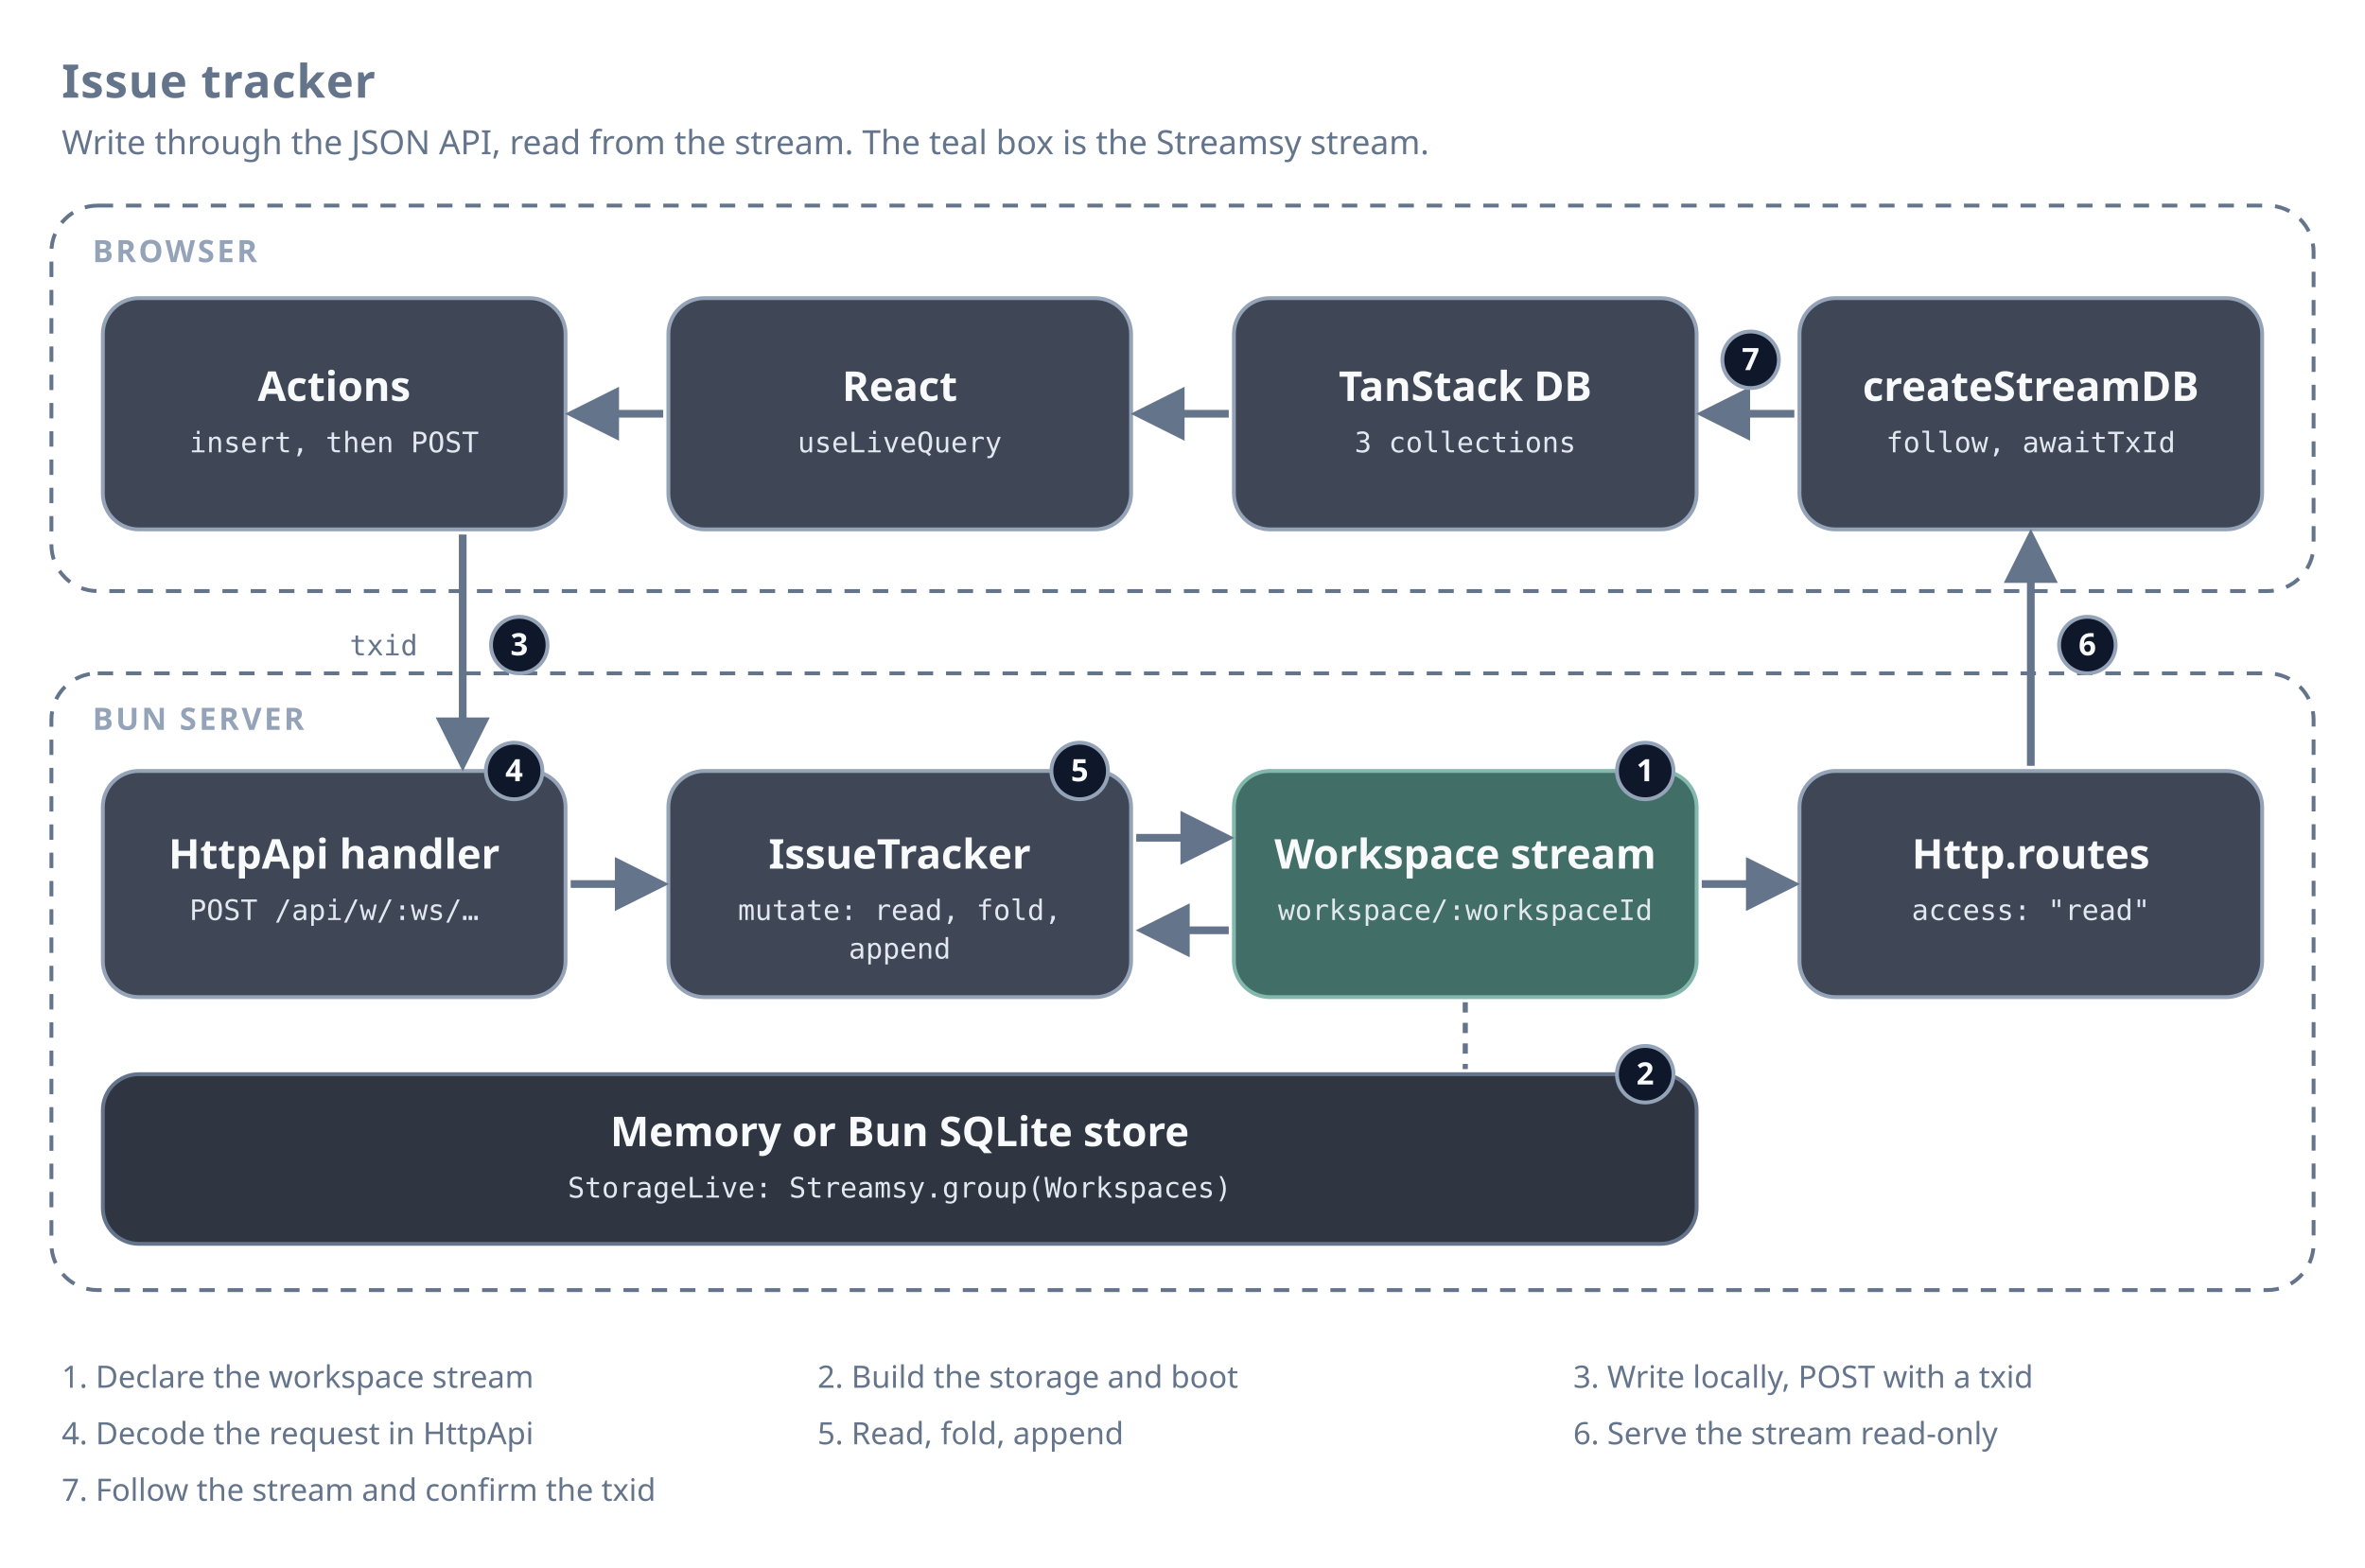
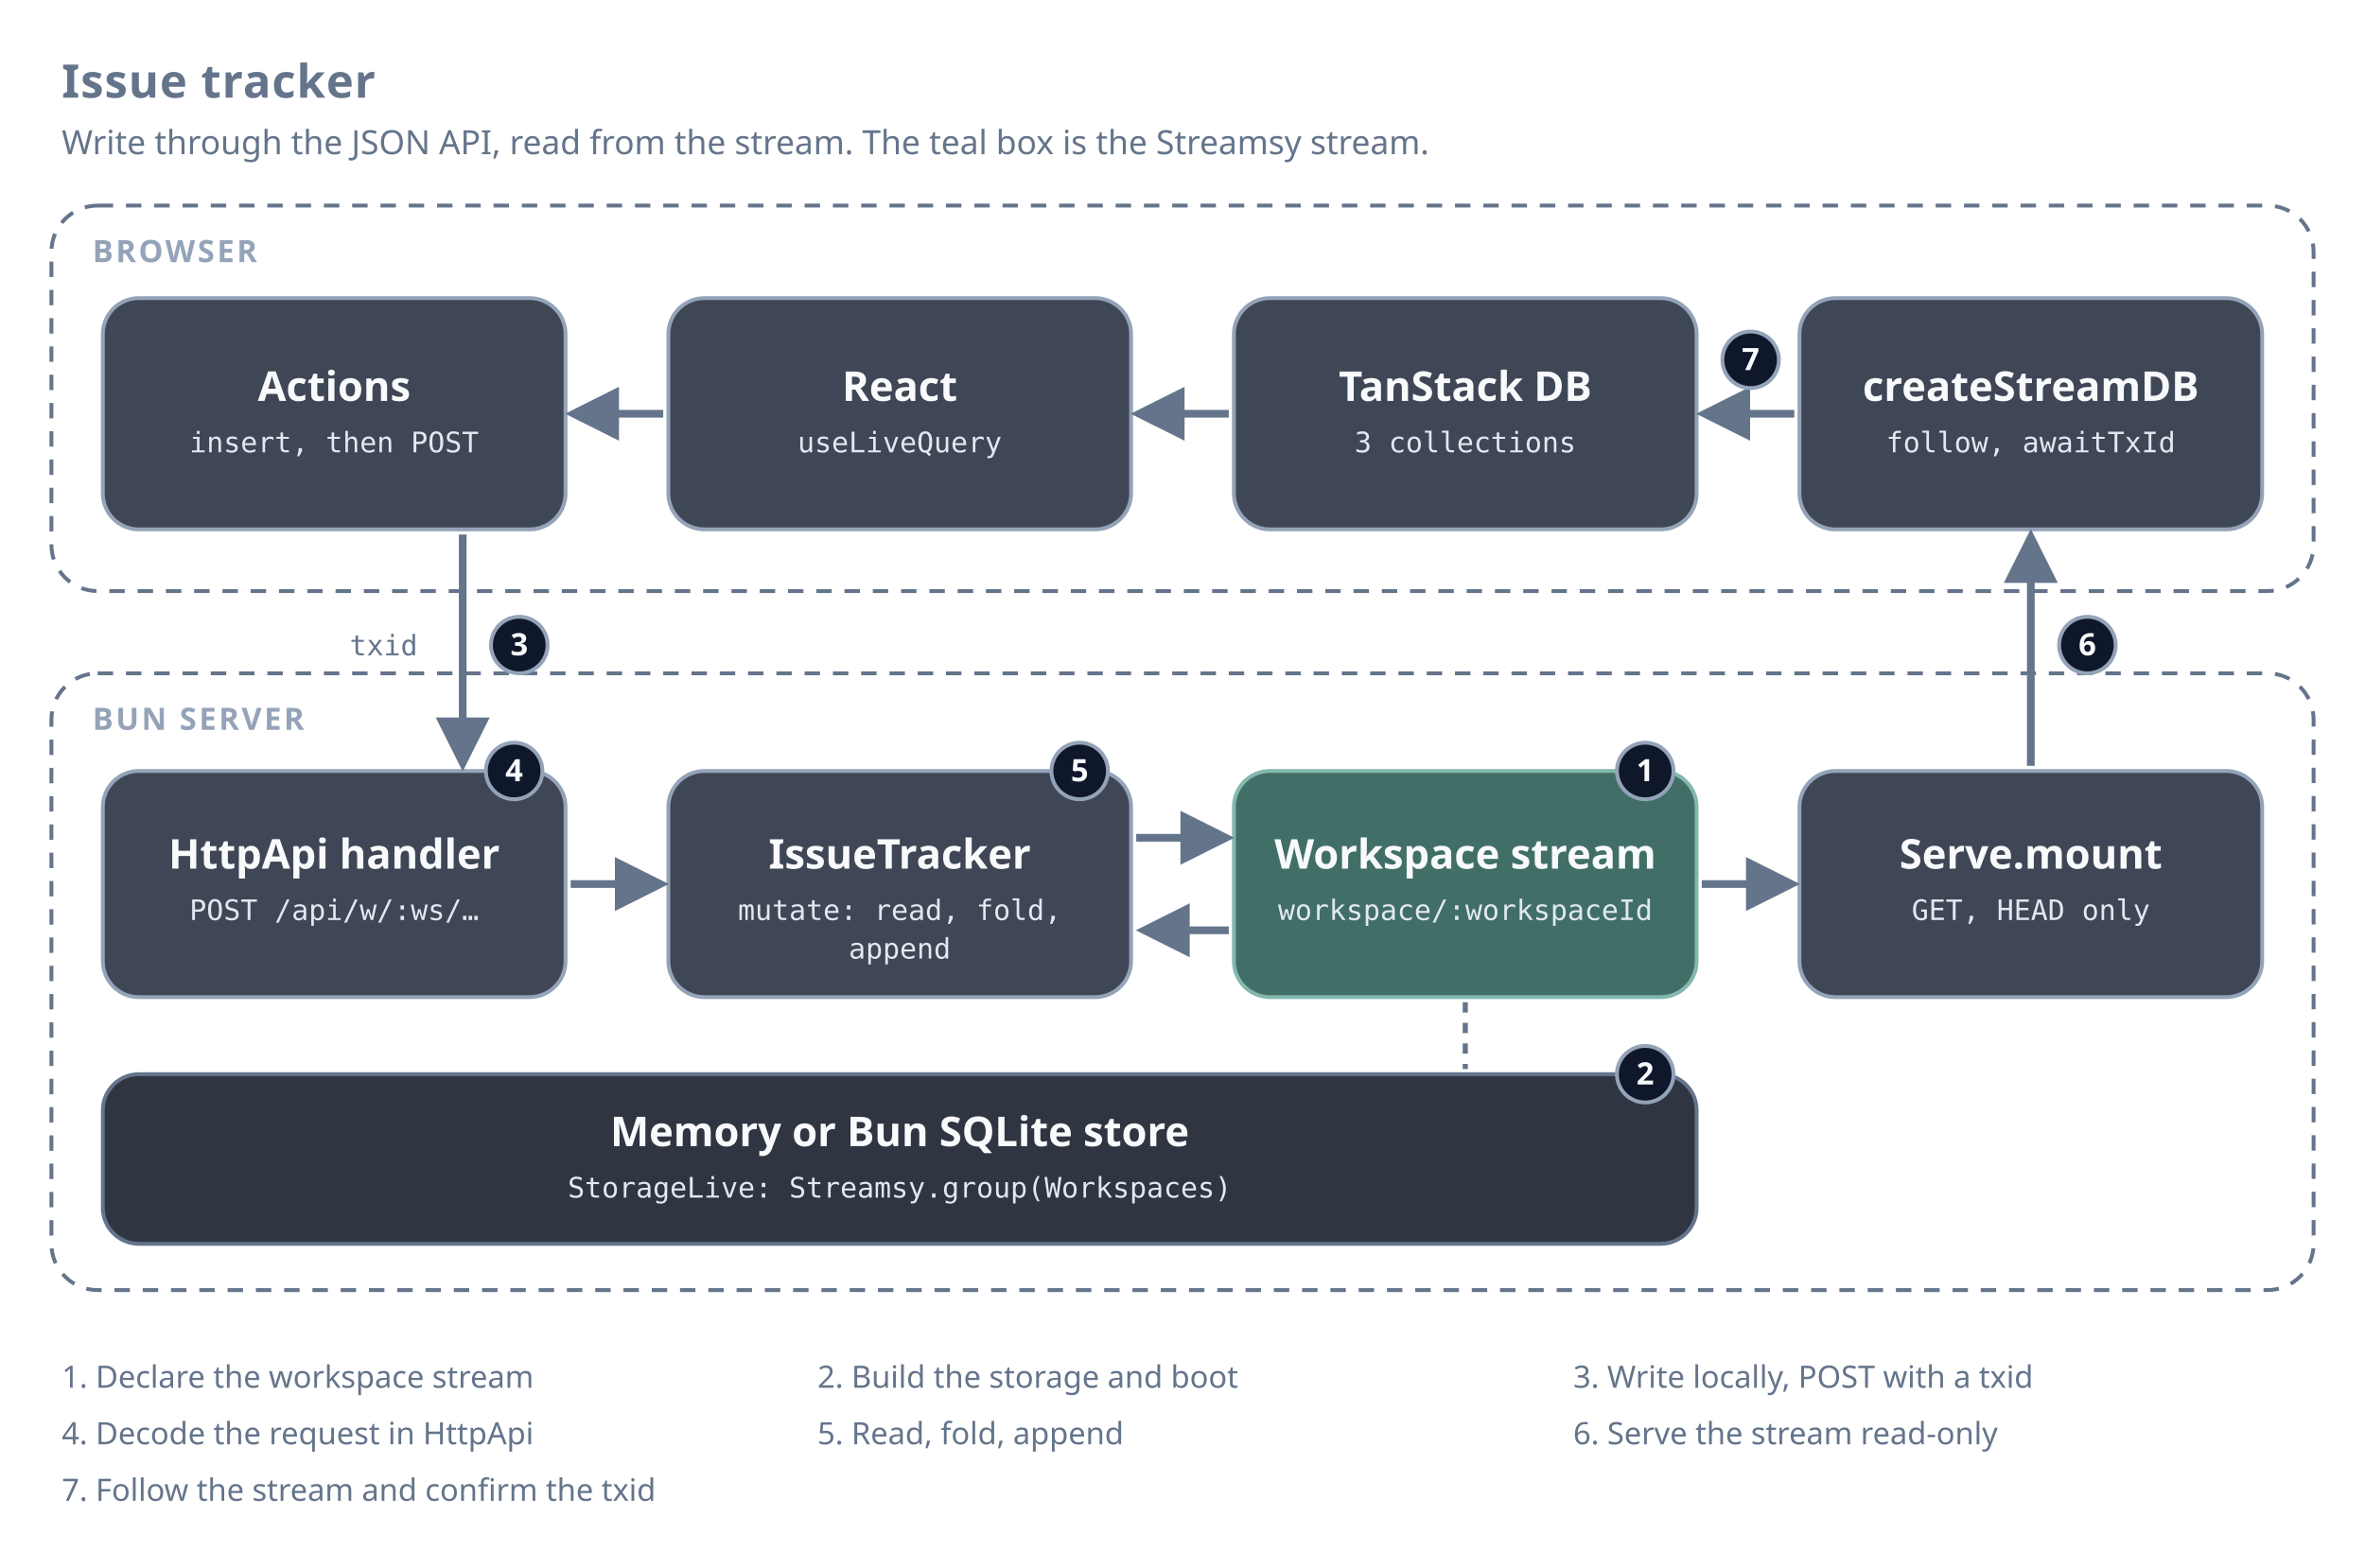
<svg xmlns="http://www.w3.org/2000/svg" viewBox="0 0 920 610" width="920" height="610" role="img" aria-labelledby="title desc">
  <defs>
    <marker id="arrow" viewBox="0 0 10 10" refX="8" refY="5" markerWidth="7" markerHeight="7" orient="auto-start-reverse">
      <path d="M 0 0 L 10 5 L 0 10 z" fill="#64748b" />
    </marker>
    <style>
      .heading { fill: #64748b; font: 700 18px ui-sans-serif, system-ui, sans-serif; letter-spacing: .02em; }
      .caption { fill: #64748b; font: 500 13px ui-sans-serif, system-ui, sans-serif; }
      .group-label { fill: #94a3b8; font: 700 12px ui-sans-serif, system-ui, sans-serif; letter-spacing: .08em; }
      .node-title { fill: #f8fafc; font: 700 16px ui-sans-serif, system-ui, sans-serif; }
      .node-subtitle { fill: #e2e8f0; font: 500 11px ui-monospace, SFMono-Regular, Menlo, monospace; }
      .flow-label { fill: #64748b; font: 500 11px ui-monospace, SFMono-Regular, Menlo, monospace; }
      .step { fill: #f8fafc; font: 700 12px ui-sans-serif, system-ui, sans-serif; }
      .legend { fill: #64748b; font: 500 12px ui-sans-serif, system-ui, sans-serif; }
      .group { fill: none; stroke: #64748b; stroke-width: 1.5; stroke-dasharray: 6 5; }
      .node { fill: #3f4756; stroke: #94a3b8; stroke-width: 1.5; }
      .stream { fill: #416f68; stroke: #83b8ad; stroke-width: 1.5; }
      .host { fill: #2f3642; stroke: #64748b; stroke-width: 1.5; }
      .flow { fill: none; stroke: #64748b; stroke-width: 3; marker-end: url(#arrow); }
      .link { fill: none; stroke: #64748b; stroke-width: 2; stroke-dasharray: 4 4; }
      .badge { fill: #0f172a; stroke: #94a3b8; stroke-width: 1.5; }
    </style>
  </defs>
  <text class="heading" x="24" y="38">Issue tracker</text>
  <text class="caption" x="24" y="60">Write through the JSON API, read from the stream. The teal box is the Streamsy stream.</text>
  <rect class="group" x="20" y="80" width="880" height="150" rx="18" />
  <text class="group-label" x="36" y="102">BROWSER</text>
  <rect class="node" x="40" y="116" width="180" height="90" rx="14" />
  <text class="node-title" x="130" y="156" text-anchor="middle">Actions</text>
  <text class="node-subtitle" x="130" y="176" text-anchor="middle">insert, then POST</text>
  <rect class="node" x="260" y="116" width="180" height="90" rx="14" />
  <text class="node-title" x="350" y="156" text-anchor="middle">React</text>
  <text class="node-subtitle" x="350" y="176" text-anchor="middle">useLiveQuery</text>
  <rect class="node" x="480" y="116" width="180" height="90" rx="14" />
  <text class="node-title" x="570" y="156" text-anchor="middle">TanStack DB</text>
  <text class="node-subtitle" x="570" y="176" text-anchor="middle">3 collections</text>
  <rect class="node" x="700" y="116" width="180" height="90" rx="14" />
  <text class="node-title" x="790" y="156" text-anchor="middle">createStreamDB</text>
  <text class="node-subtitle" x="790" y="176" text-anchor="middle">follow, awaitTxId</text>
  <path class="flow" d="M 258 161 H 224" />
  <path class="flow" d="M 478 161 H 444" />
  <path class="flow" d="M 698 161 H 664" />
  <rect class="group" x="20" y="262" width="880" height="240" rx="18" />
  <text class="group-label" x="36" y="284">BUN SERVER</text>
  <rect class="node" x="40" y="300" width="180" height="88" rx="14" />
  <text class="node-title" x="130" y="338" text-anchor="middle">HttpApi handler</text>
  <text class="node-subtitle" x="130" y="358" text-anchor="middle">POST /api/w/:ws/…</text>
  <rect class="node" x="260" y="300" width="180" height="88" rx="14" />
  <text class="node-title" x="350" y="338" text-anchor="middle">IssueTracker</text>
  <text class="node-subtitle" x="350" y="358" text-anchor="middle">mutate: read, fold,</text>
  <text class="node-subtitle" x="350" y="373" text-anchor="middle">append</text>
  <rect class="stream" x="480" y="300" width="180" height="88" rx="14" />
  <text class="node-title" x="570" y="338" text-anchor="middle">Workspace stream</text>
  <text class="node-subtitle" x="570" y="358" text-anchor="middle">workspace/:workspaceId</text>
  <rect class="node" x="700" y="300" width="180" height="88" rx="14" />
-   <text class="node-title" x="790" y="338" text-anchor="middle">Http.routes</text>
-   <text class="node-subtitle" x="790" y="358" text-anchor="middle">access: "read"</text>
+   <text class="node-title" x="790" y="338" text-anchor="middle">Serve.mount</text>
+   <text class="node-subtitle" x="790" y="358" text-anchor="middle">GET, HEAD only</text>
  <rect class="host" x="40" y="418" width="620" height="66" rx="14" />
  <text class="node-title" x="350" y="446" text-anchor="middle">Memory or Bun SQLite store</text>
  <text class="node-subtitle" x="350" y="466" text-anchor="middle">StorageLive: Streamsy.group(Workspaces)</text>
  <path class="flow" d="M 180 208 V 296" />
  <text class="flow-label" x="136" y="255">txid</text>
  <path class="flow" d="M 222 344 H 256" />
  <path class="flow" d="M 442 326 H 476" />
  <path class="flow" d="M 478 362 H 446" />
  <path class="flow" d="M 662 344 H 696" />
  <path class="flow" d="M 790 298 V 210" />
  <path class="link" d="M 570 390 V 416" />
  <circle class="badge" cx="640" cy="300" r="11" />
  <text class="step" x="640" y="304" text-anchor="middle">1</text>
  <circle class="badge" cx="640" cy="418" r="11" />
  <text class="step" x="640" y="422" text-anchor="middle">2</text>
  <circle class="badge" cx="202" cy="251" r="11" />
  <text class="step" x="202" y="255" text-anchor="middle">3</text>
  <circle class="badge" cx="200" cy="300" r="11" />
  <text class="step" x="200" y="304" text-anchor="middle">4</text>
  <circle class="badge" cx="420" cy="300" r="11" />
  <text class="step" x="420" y="304" text-anchor="middle">5</text>
  <circle class="badge" cx="812" cy="251" r="11" />
  <text class="step" x="812" y="255" text-anchor="middle">6</text>
  <circle class="badge" cx="681" cy="140" r="11" />
  <text class="step" x="681" y="144" text-anchor="middle">7</text>
  <text class="legend" x="24" y="540">1. Declare the workspace stream</text>
  <text class="legend" x="318" y="540">2. Build the storage and boot</text>
  <text class="legend" x="612" y="540">3. Write locally, POST with a txid</text>
  <text class="legend" x="24" y="562">4. Decode the request in HttpApi</text>
  <text class="legend" x="318" y="562">5. Read, fold, append</text>
  <text class="legend" x="612" y="562">6. Serve the stream read-only</text>
  <text class="legend" x="24" y="584">7. Follow the stream and confirm the txid</text>
</svg>
